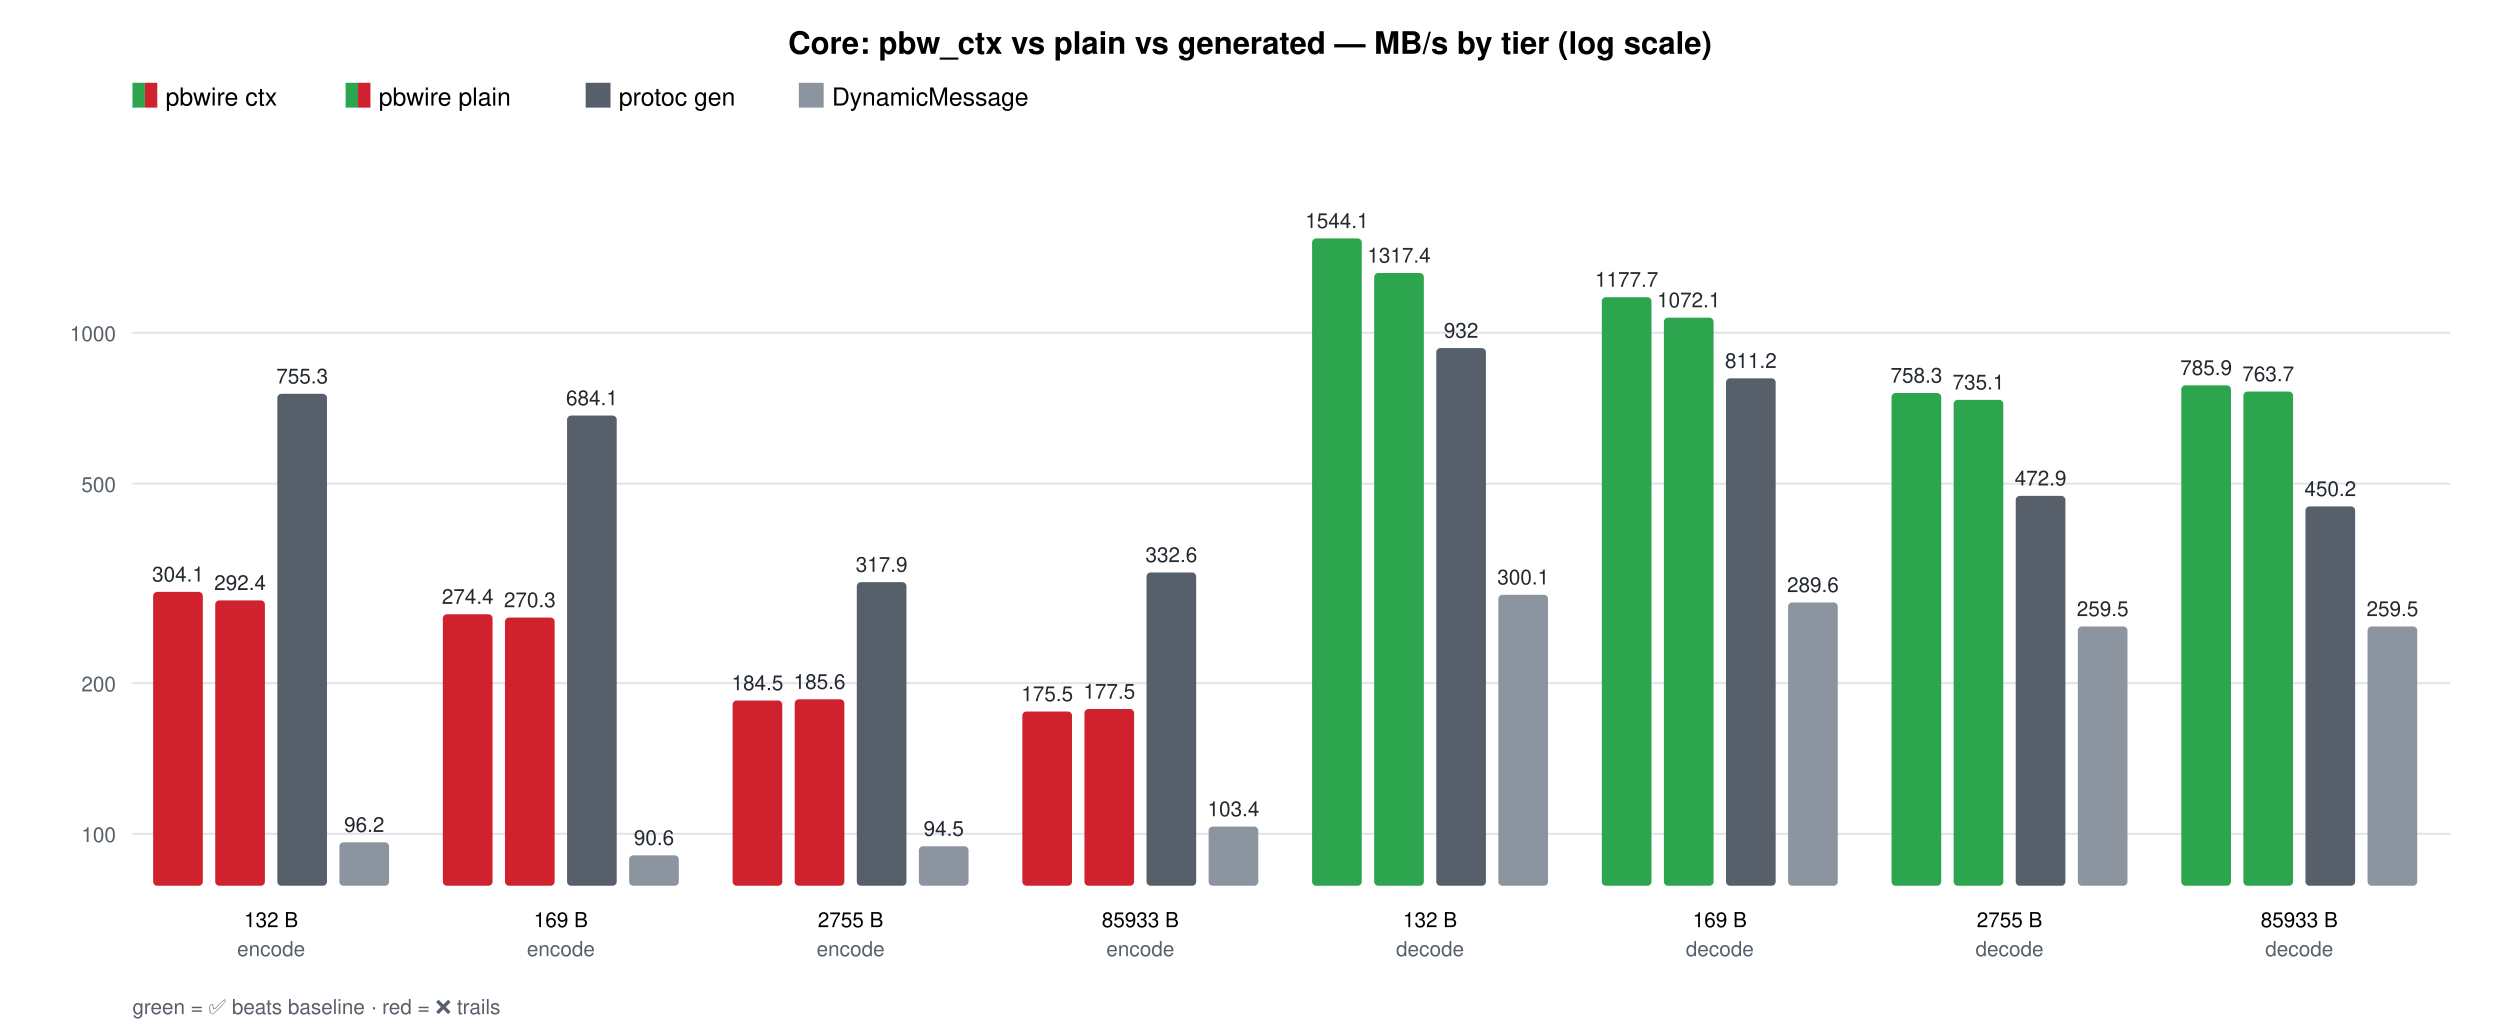
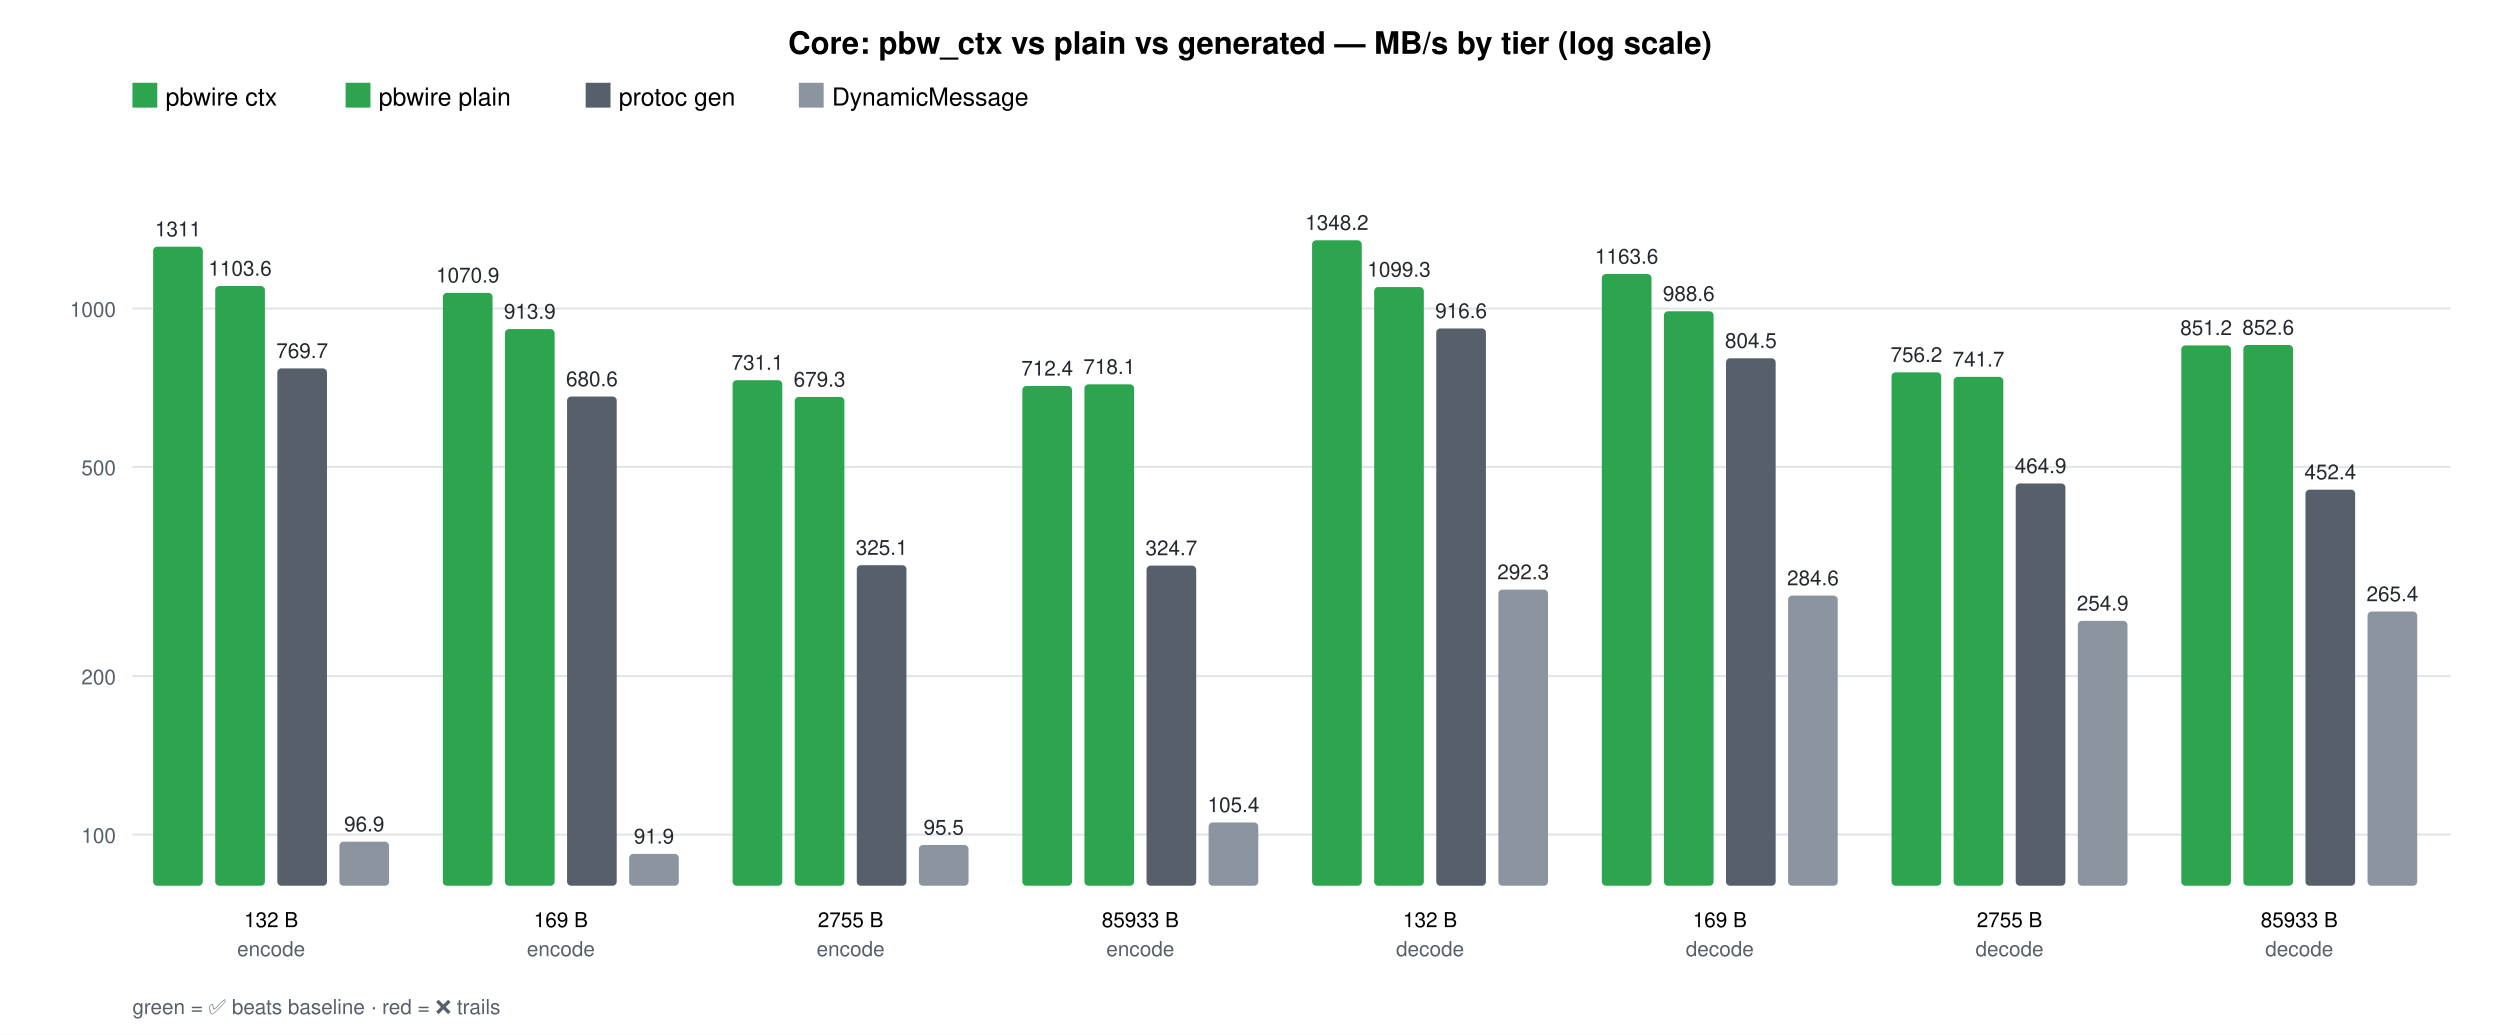
<svg xmlns="http://www.w3.org/2000/svg" width="1208" height="500" font-family="Helvetica, Arial, sans-serif">
  <rect width="1208" height="500" fill="#ffffff" />
  <text x="604.0" y="26" text-anchor="middle" font-size="15" font-weight="bold">Core: pbw_ctx vs plain vs generated — MB/s by tier (log scale)</text>
-   <rect x="64" y="40" width="6" height="12" fill="#2da44e" />
-   <rect x="70" y="40" width="6" height="12" fill="#cf222e" />
+   <rect x="64" y="40" width="12" height="12" fill="#2da44e" />
  <text x="80" y="51" font-size="12">pbwire ctx</text>
-   <rect x="167.0" y="40" width="6" height="12" fill="#2da44e" />
-   <rect x="173.0" y="40" width="6" height="12" fill="#cf222e" />
+   <rect x="167.0" y="40" width="12" height="12" fill="#2da44e" />
  <text x="183.0" y="51" font-size="12">pbwire plain</text>
  <rect x="283.0" y="40" width="12" height="12" fill="#57606a" />
  <text x="299.0" y="51" font-size="12">protoc gen</text>
  <rect x="386.0" y="40" width="12" height="12" fill="#8c959f" />
  <text x="402.0" y="51" font-size="12">DynamicMessage</text>
-   <line x1="64" y1="402.9" x2="1184" y2="402.9" stroke="#e1e4e8" />
-   <text x="56" y="406.9" text-anchor="end" font-size="10" fill="#57606a">100</text>
-   <line x1="64" y1="330.1" x2="1184" y2="330.1" stroke="#e1e4e8" />
-   <text x="56" y="334.1" text-anchor="end" font-size="10" fill="#57606a">200</text>
-   <line x1="64" y1="233.7" x2="1184" y2="233.7" stroke="#e1e4e8" />
-   <text x="56" y="237.7" text-anchor="end" font-size="10" fill="#57606a">500</text>
-   <line x1="64" y1="160.8" x2="1184" y2="160.8" stroke="#e1e4e8" />
-   <text x="56" y="164.8" text-anchor="end" font-size="10" fill="#57606a">1000</text>
+   <line x1="64" y1="403.3" x2="1184" y2="403.3" stroke="#e1e4e8" />
+   <text x="56" y="407.3" text-anchor="end" font-size="10" fill="#57606a">100</text>
+   <line x1="64" y1="326.7" x2="1184" y2="326.7" stroke="#e1e4e8" />
+   <text x="56" y="330.7" text-anchor="end" font-size="10" fill="#57606a">200</text>
+   <line x1="64" y1="225.6" x2="1184" y2="225.6" stroke="#e1e4e8" />
+   <text x="56" y="229.6" text-anchor="end" font-size="10" fill="#57606a">500</text>
+   <line x1="64" y1="149.1" x2="1184" y2="149.1" stroke="#e1e4e8" />
+   <text x="56" y="153.1" text-anchor="end" font-size="10" fill="#57606a">1000</text>
  <text x="131.0" y="448" text-anchor="middle" font-size="10">132 B</text>
  <text x="131.0" y="462" text-anchor="middle" font-size="10" fill="#57606a">encode</text>
-   <rect x="74.0" y="286.0" width="24" height="142.0" rx="2" fill="#cf222e" />
-   <text x="86.0" y="281.0" text-anchor="middle" font-size="10" fill="#24292f">304.1</text>
-   <rect x="104.0" y="290.1" width="24" height="137.9" rx="2" fill="#cf222e" />
-   <text x="116.0" y="285.1" text-anchor="middle" font-size="10" fill="#24292f">292.4</text>
-   <rect x="134.0" y="190.3" width="24" height="237.7" rx="2" fill="#57606a" />
-   <text x="146.0" y="185.3" text-anchor="middle" font-size="10" fill="#24292f">755.3</text>
-   <rect x="164.0" y="407.0" width="24" height="21.0" rx="2" fill="#8c959f" />
-   <text x="176.0" y="402.0" text-anchor="middle" font-size="10" fill="#24292f">96.2</text>
+   <rect x="74.0" y="119.2" width="24" height="308.8" rx="2" fill="#2da44e" />
+   <text x="86.0" y="114.2" text-anchor="middle" font-size="10" fill="#24292f">1311</text>
+   <rect x="104.0" y="138.2" width="24" height="289.8" rx="2" fill="#2da44e" />
+   <text x="116.0" y="133.2" text-anchor="middle" font-size="10" fill="#24292f">1103.6</text>
+   <rect x="134.0" y="178.0" width="24" height="250.0" rx="2" fill="#57606a" />
+   <text x="146.0" y="173.0" text-anchor="middle" font-size="10" fill="#24292f">769.7</text>
+   <rect x="164.0" y="406.7" width="24" height="21.3" rx="2" fill="#8c959f" />
+   <text x="176.0" y="401.7" text-anchor="middle" font-size="10" fill="#24292f">96.9</text>
  <text x="271.0" y="448" text-anchor="middle" font-size="10">169 B</text>
  <text x="271.0" y="462" text-anchor="middle" font-size="10" fill="#57606a">encode</text>
-   <rect x="214.0" y="296.8" width="24" height="131.2" rx="2" fill="#cf222e" />
-   <text x="226.0" y="291.8" text-anchor="middle" font-size="10" fill="#24292f">274.4</text>
-   <rect x="244.0" y="298.4" width="24" height="129.6" rx="2" fill="#cf222e" />
-   <text x="256.0" y="293.4" text-anchor="middle" font-size="10" fill="#24292f">270.3</text>
-   <rect x="274.0" y="200.8" width="24" height="227.2" rx="2" fill="#57606a" />
-   <text x="286.0" y="195.8" text-anchor="middle" font-size="10" fill="#24292f">684.1</text>
-   <rect x="304.0" y="413.3" width="24" height="14.7" rx="2" fill="#8c959f" />
-   <text x="316.0" y="408.3" text-anchor="middle" font-size="10" fill="#24292f">90.6</text>
+   <rect x="214.0" y="141.5" width="24" height="286.5" rx="2" fill="#2da44e" />
+   <text x="226.0" y="136.5" text-anchor="middle" font-size="10" fill="#24292f">1070.9</text>
+   <rect x="244.0" y="159.0" width="24" height="269.0" rx="2" fill="#2da44e" />
+   <text x="256.0" y="154.0" text-anchor="middle" font-size="10" fill="#24292f">913.9</text>
+   <rect x="274.0" y="191.6" width="24" height="236.4" rx="2" fill="#57606a" />
+   <text x="286.0" y="186.6" text-anchor="middle" font-size="10" fill="#24292f">680.6</text>
+   <rect x="304.0" y="412.6" width="24" height="15.4" rx="2" fill="#8c959f" />
+   <text x="316.0" y="407.6" text-anchor="middle" font-size="10" fill="#24292f">91.9</text>
  <text x="411.0" y="448" text-anchor="middle" font-size="10">2755 B</text>
  <text x="411.0" y="462" text-anchor="middle" font-size="10" fill="#57606a">encode</text>
-   <rect x="354.0" y="338.5" width="24" height="89.5" rx="2" fill="#cf222e" />
-   <text x="366.0" y="333.5" text-anchor="middle" font-size="10" fill="#24292f">184.5</text>
-   <rect x="384.0" y="337.9" width="24" height="90.1" rx="2" fill="#cf222e" />
-   <text x="396.0" y="332.9" text-anchor="middle" font-size="10" fill="#24292f">185.6</text>
-   <rect x="414.0" y="281.3" width="24" height="146.7" rx="2" fill="#57606a" />
-   <text x="426.0" y="276.3" text-anchor="middle" font-size="10" fill="#24292f">317.9</text>
-   <rect x="444.0" y="408.9" width="24" height="19.1" rx="2" fill="#8c959f" />
-   <text x="456.0" y="403.9" text-anchor="middle" font-size="10" fill="#24292f">94.5</text>
+   <rect x="354.0" y="183.7" width="24" height="244.3" rx="2" fill="#2da44e" />
+   <text x="366.0" y="178.7" text-anchor="middle" font-size="10" fill="#24292f">731.1</text>
+   <rect x="384.0" y="191.8" width="24" height="236.2" rx="2" fill="#2da44e" />
+   <text x="396.0" y="186.8" text-anchor="middle" font-size="10" fill="#24292f">679.3</text>
+   <rect x="414.0" y="273.1" width="24" height="154.9" rx="2" fill="#57606a" />
+   <text x="426.0" y="268.1" text-anchor="middle" font-size="10" fill="#24292f">325.1</text>
+   <rect x="444.0" y="408.3" width="24" height="19.7" rx="2" fill="#8c959f" />
+   <text x="456.0" y="403.3" text-anchor="middle" font-size="10" fill="#24292f">95.5</text>
  <text x="551.0" y="448" text-anchor="middle" font-size="10">85933 B</text>
  <text x="551.0" y="462" text-anchor="middle" font-size="10" fill="#57606a">encode</text>
-   <rect x="494.0" y="343.8" width="24" height="84.2" rx="2" fill="#cf222e" />
-   <text x="506.0" y="338.8" text-anchor="middle" font-size="10" fill="#24292f">175.5</text>
-   <rect x="524.0" y="342.6" width="24" height="85.4" rx="2" fill="#cf222e" />
-   <text x="536.0" y="337.6" text-anchor="middle" font-size="10" fill="#24292f">177.5</text>
-   <rect x="554.0" y="276.6" width="24" height="151.4" rx="2" fill="#57606a" />
-   <text x="566.0" y="271.6" text-anchor="middle" font-size="10" fill="#24292f">332.6</text>
-   <rect x="584.0" y="399.4" width="24" height="28.6" rx="2" fill="#8c959f" />
-   <text x="596.0" y="394.4" text-anchor="middle" font-size="10" fill="#24292f">103.4</text>
+   <rect x="494.0" y="186.5" width="24" height="241.5" rx="2" fill="#2da44e" />
+   <text x="506.0" y="181.5" text-anchor="middle" font-size="10" fill="#24292f">712.4</text>
+   <rect x="524.0" y="185.7" width="24" height="242.3" rx="2" fill="#2da44e" />
+   <text x="536.0" y="180.7" text-anchor="middle" font-size="10" fill="#24292f">718.1</text>
+   <rect x="554.0" y="273.3" width="24" height="154.7" rx="2" fill="#57606a" />
+   <text x="566.0" y="268.3" text-anchor="middle" font-size="10" fill="#24292f">324.7</text>
+   <rect x="584.0" y="397.4" width="24" height="30.6" rx="2" fill="#8c959f" />
+   <text x="596.0" y="392.4" text-anchor="middle" font-size="10" fill="#24292f">105.4</text>
  <text x="691.0" y="448" text-anchor="middle" font-size="10">132 B</text>
  <text x="691.0" y="462" text-anchor="middle" font-size="10" fill="#57606a">decode</text>
-   <rect x="634.0" y="115.2" width="24" height="312.8" rx="2" fill="#2da44e" />
-   <text x="646.0" y="110.2" text-anchor="middle" font-size="10" fill="#24292f">1544.1</text>
-   <rect x="664.0" y="131.9" width="24" height="296.1" rx="2" fill="#2da44e" />
-   <text x="676.0" y="126.9" text-anchor="middle" font-size="10" fill="#24292f">1317.4</text>
-   <rect x="694.0" y="168.2" width="24" height="259.8" rx="2" fill="#57606a" />
-   <text x="706.0" y="163.2" text-anchor="middle" font-size="10" fill="#24292f">932</text>
-   <rect x="724.0" y="287.4" width="24" height="140.6" rx="2" fill="#8c959f" />
-   <text x="736.0" y="282.4" text-anchor="middle" font-size="10" fill="#24292f">300.1</text>
+   <rect x="634.0" y="116.1" width="24" height="311.9" rx="2" fill="#2da44e" />
+   <text x="646.0" y="111.1" text-anchor="middle" font-size="10" fill="#24292f">1348.2</text>
+   <rect x="664.0" y="138.7" width="24" height="289.3" rx="2" fill="#2da44e" />
+   <text x="676.0" y="133.7" text-anchor="middle" font-size="10" fill="#24292f">1099.3</text>
+   <rect x="694.0" y="158.7" width="24" height="269.3" rx="2" fill="#57606a" />
+   <text x="706.0" y="153.7" text-anchor="middle" font-size="10" fill="#24292f">916.6</text>
+   <rect x="724.0" y="284.9" width="24" height="143.1" rx="2" fill="#8c959f" />
+   <text x="736.0" y="279.9" text-anchor="middle" font-size="10" fill="#24292f">292.3</text>
  <text x="831.0" y="448" text-anchor="middle" font-size="10">169 B</text>
  <text x="831.0" y="462" text-anchor="middle" font-size="10" fill="#57606a">decode</text>
-   <rect x="774.0" y="143.6" width="24" height="284.4" rx="2" fill="#2da44e" />
-   <text x="786.0" y="138.6" text-anchor="middle" font-size="10" fill="#24292f">1177.7</text>
-   <rect x="804.0" y="153.5" width="24" height="274.5" rx="2" fill="#2da44e" />
-   <text x="816.0" y="148.5" text-anchor="middle" font-size="10" fill="#24292f">1072.1</text>
-   <rect x="834.0" y="182.8" width="24" height="245.2" rx="2" fill="#57606a" />
-   <text x="846.0" y="177.8" text-anchor="middle" font-size="10" fill="#24292f">811.2</text>
-   <rect x="864.0" y="291.1" width="24" height="136.9" rx="2" fill="#8c959f" />
-   <text x="876.0" y="286.1" text-anchor="middle" font-size="10" fill="#24292f">289.6</text>
+   <rect x="774.0" y="132.4" width="24" height="295.6" rx="2" fill="#2da44e" />
+   <text x="786.0" y="127.4" text-anchor="middle" font-size="10" fill="#24292f">1163.6</text>
+   <rect x="804.0" y="150.4" width="24" height="277.6" rx="2" fill="#2da44e" />
+   <text x="816.0" y="145.4" text-anchor="middle" font-size="10" fill="#24292f">988.6</text>
+   <rect x="834.0" y="173.1" width="24" height="254.9" rx="2" fill="#57606a" />
+   <text x="846.0" y="168.1" text-anchor="middle" font-size="10" fill="#24292f">804.5</text>
+   <rect x="864.0" y="287.8" width="24" height="140.2" rx="2" fill="#8c959f" />
+   <text x="876.0" y="282.8" text-anchor="middle" font-size="10" fill="#24292f">284.6</text>
  <text x="971.0" y="448" text-anchor="middle" font-size="10">2755 B</text>
  <text x="971.0" y="462" text-anchor="middle" font-size="10" fill="#57606a">decode</text>
-   <rect x="914.0" y="189.9" width="24" height="238.1" rx="2" fill="#2da44e" />
-   <text x="926.0" y="184.9" text-anchor="middle" font-size="10" fill="#24292f">758.3</text>
-   <rect x="944.0" y="193.2" width="24" height="234.8" rx="2" fill="#2da44e" />
-   <text x="956.0" y="188.2" text-anchor="middle" font-size="10" fill="#24292f">735.1</text>
-   <rect x="974.0" y="239.6" width="24" height="188.4" rx="2" fill="#57606a" />
-   <text x="986.0" y="234.6" text-anchor="middle" font-size="10" fill="#24292f">472.9</text>
-   <rect x="1004.0" y="302.7" width="24" height="125.3" rx="2" fill="#8c959f" />
-   <text x="1016.0" y="297.7" text-anchor="middle" font-size="10" fill="#24292f">259.5</text>
+   <rect x="914.0" y="179.9" width="24" height="248.1" rx="2" fill="#2da44e" />
+   <text x="926.0" y="174.9" text-anchor="middle" font-size="10" fill="#24292f">756.2</text>
+   <rect x="944.0" y="182.1" width="24" height="245.9" rx="2" fill="#2da44e" />
+   <text x="956.0" y="177.1" text-anchor="middle" font-size="10" fill="#24292f">741.7</text>
+   <rect x="974.0" y="233.6" width="24" height="194.4" rx="2" fill="#57606a" />
+   <text x="986.0" y="228.6" text-anchor="middle" font-size="10" fill="#24292f">464.9</text>
+   <rect x="1004.0" y="300.0" width="24" height="128.0" rx="2" fill="#8c959f" />
+   <text x="1016.0" y="295.0" text-anchor="middle" font-size="10" fill="#24292f">254.9</text>
  <text x="1111.0" y="448" text-anchor="middle" font-size="10">85933 B</text>
  <text x="1111.0" y="462" text-anchor="middle" font-size="10" fill="#57606a">decode</text>
-   <rect x="1054.0" y="186.2" width="24" height="241.8" rx="2" fill="#2da44e" />
-   <text x="1066.0" y="181.2" text-anchor="middle" font-size="10" fill="#24292f">785.9</text>
-   <rect x="1084.0" y="189.2" width="24" height="238.8" rx="2" fill="#2da44e" />
-   <text x="1096.0" y="184.2" text-anchor="middle" font-size="10" fill="#24292f">763.7</text>
-   <rect x="1114.0" y="244.7" width="24" height="183.3" rx="2" fill="#57606a" />
-   <text x="1126.0" y="239.7" text-anchor="middle" font-size="10" fill="#24292f">450.2</text>
-   <rect x="1144.0" y="302.7" width="24" height="125.3" rx="2" fill="#8c959f" />
-   <text x="1156.0" y="297.7" text-anchor="middle" font-size="10" fill="#24292f">259.5</text>
+   <rect x="1054.0" y="166.9" width="24" height="261.1" rx="2" fill="#2da44e" />
+   <text x="1066.0" y="161.9" text-anchor="middle" font-size="10" fill="#24292f">851.2</text>
+   <rect x="1084.0" y="166.7" width="24" height="261.3" rx="2" fill="#2da44e" />
+   <text x="1096.0" y="161.7" text-anchor="middle" font-size="10" fill="#24292f">852.6</text>
+   <rect x="1114.0" y="236.6" width="24" height="191.4" rx="2" fill="#57606a" />
+   <text x="1126.0" y="231.6" text-anchor="middle" font-size="10" fill="#24292f">452.4</text>
+   <rect x="1144.0" y="295.5" width="24" height="132.5" rx="2" fill="#8c959f" />
+   <text x="1156.0" y="290.5" text-anchor="middle" font-size="10" fill="#24292f">265.4</text>
  <text x="64" y="490" font-size="10" fill="#57606a">green = ✅ beats baseline · red = ❌ trails</text>
</svg>
